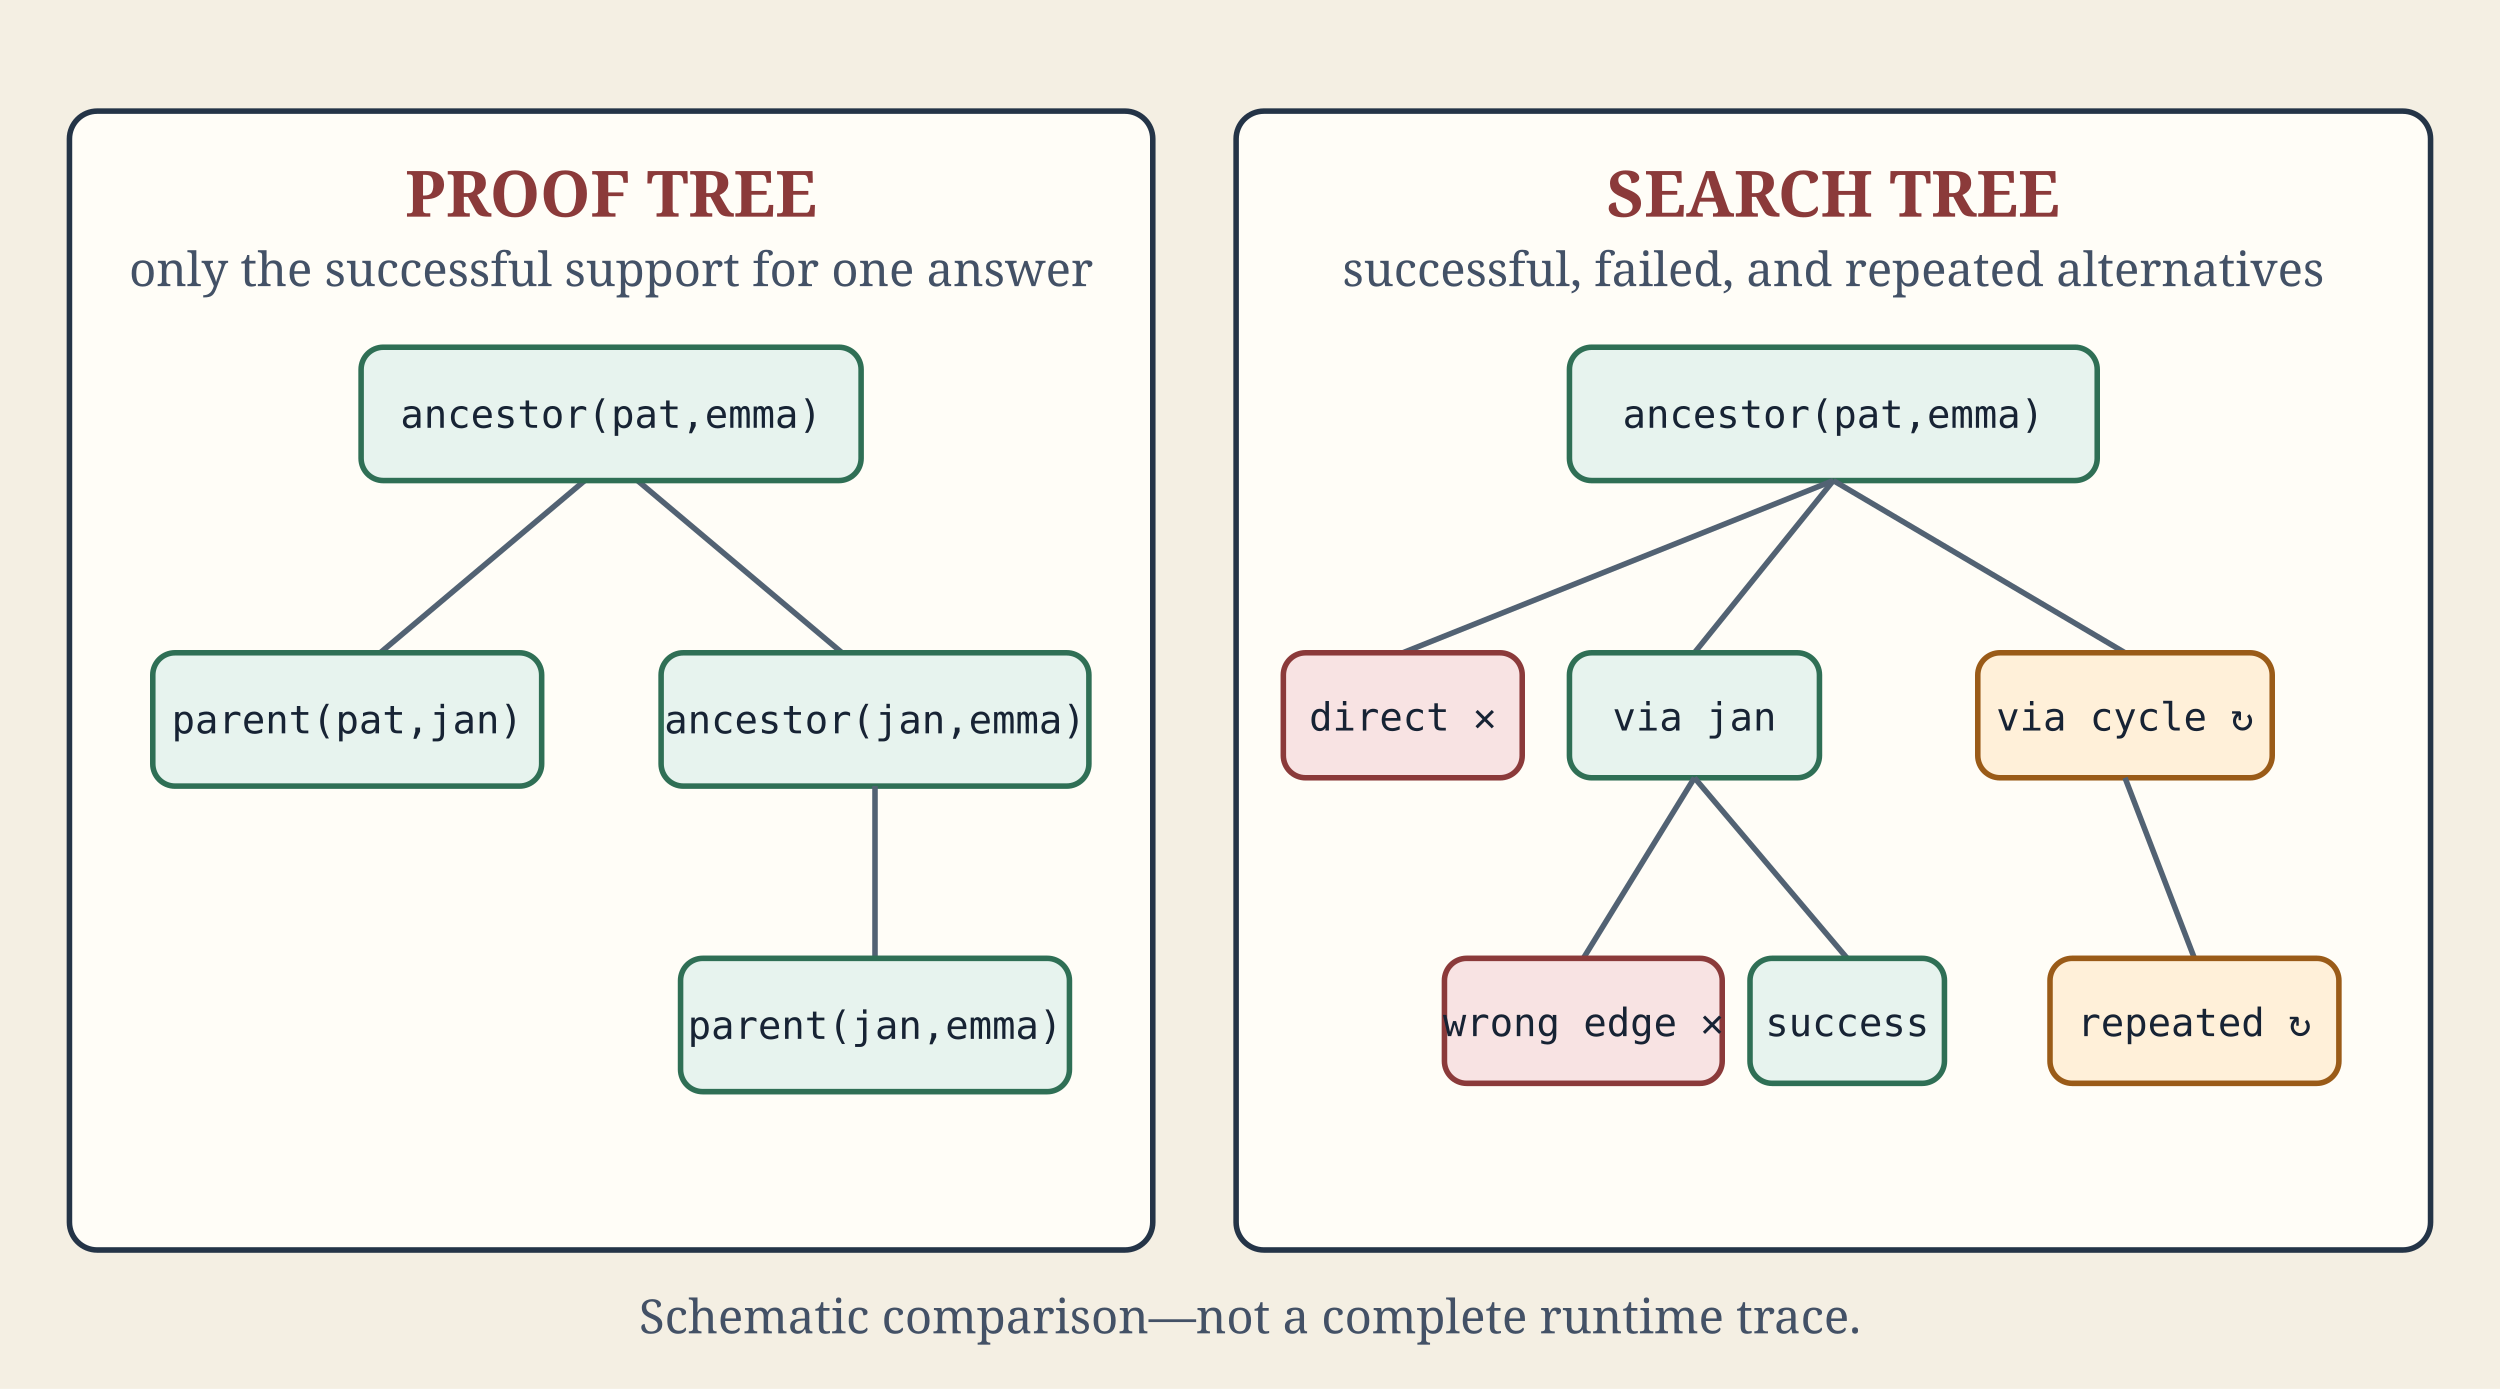
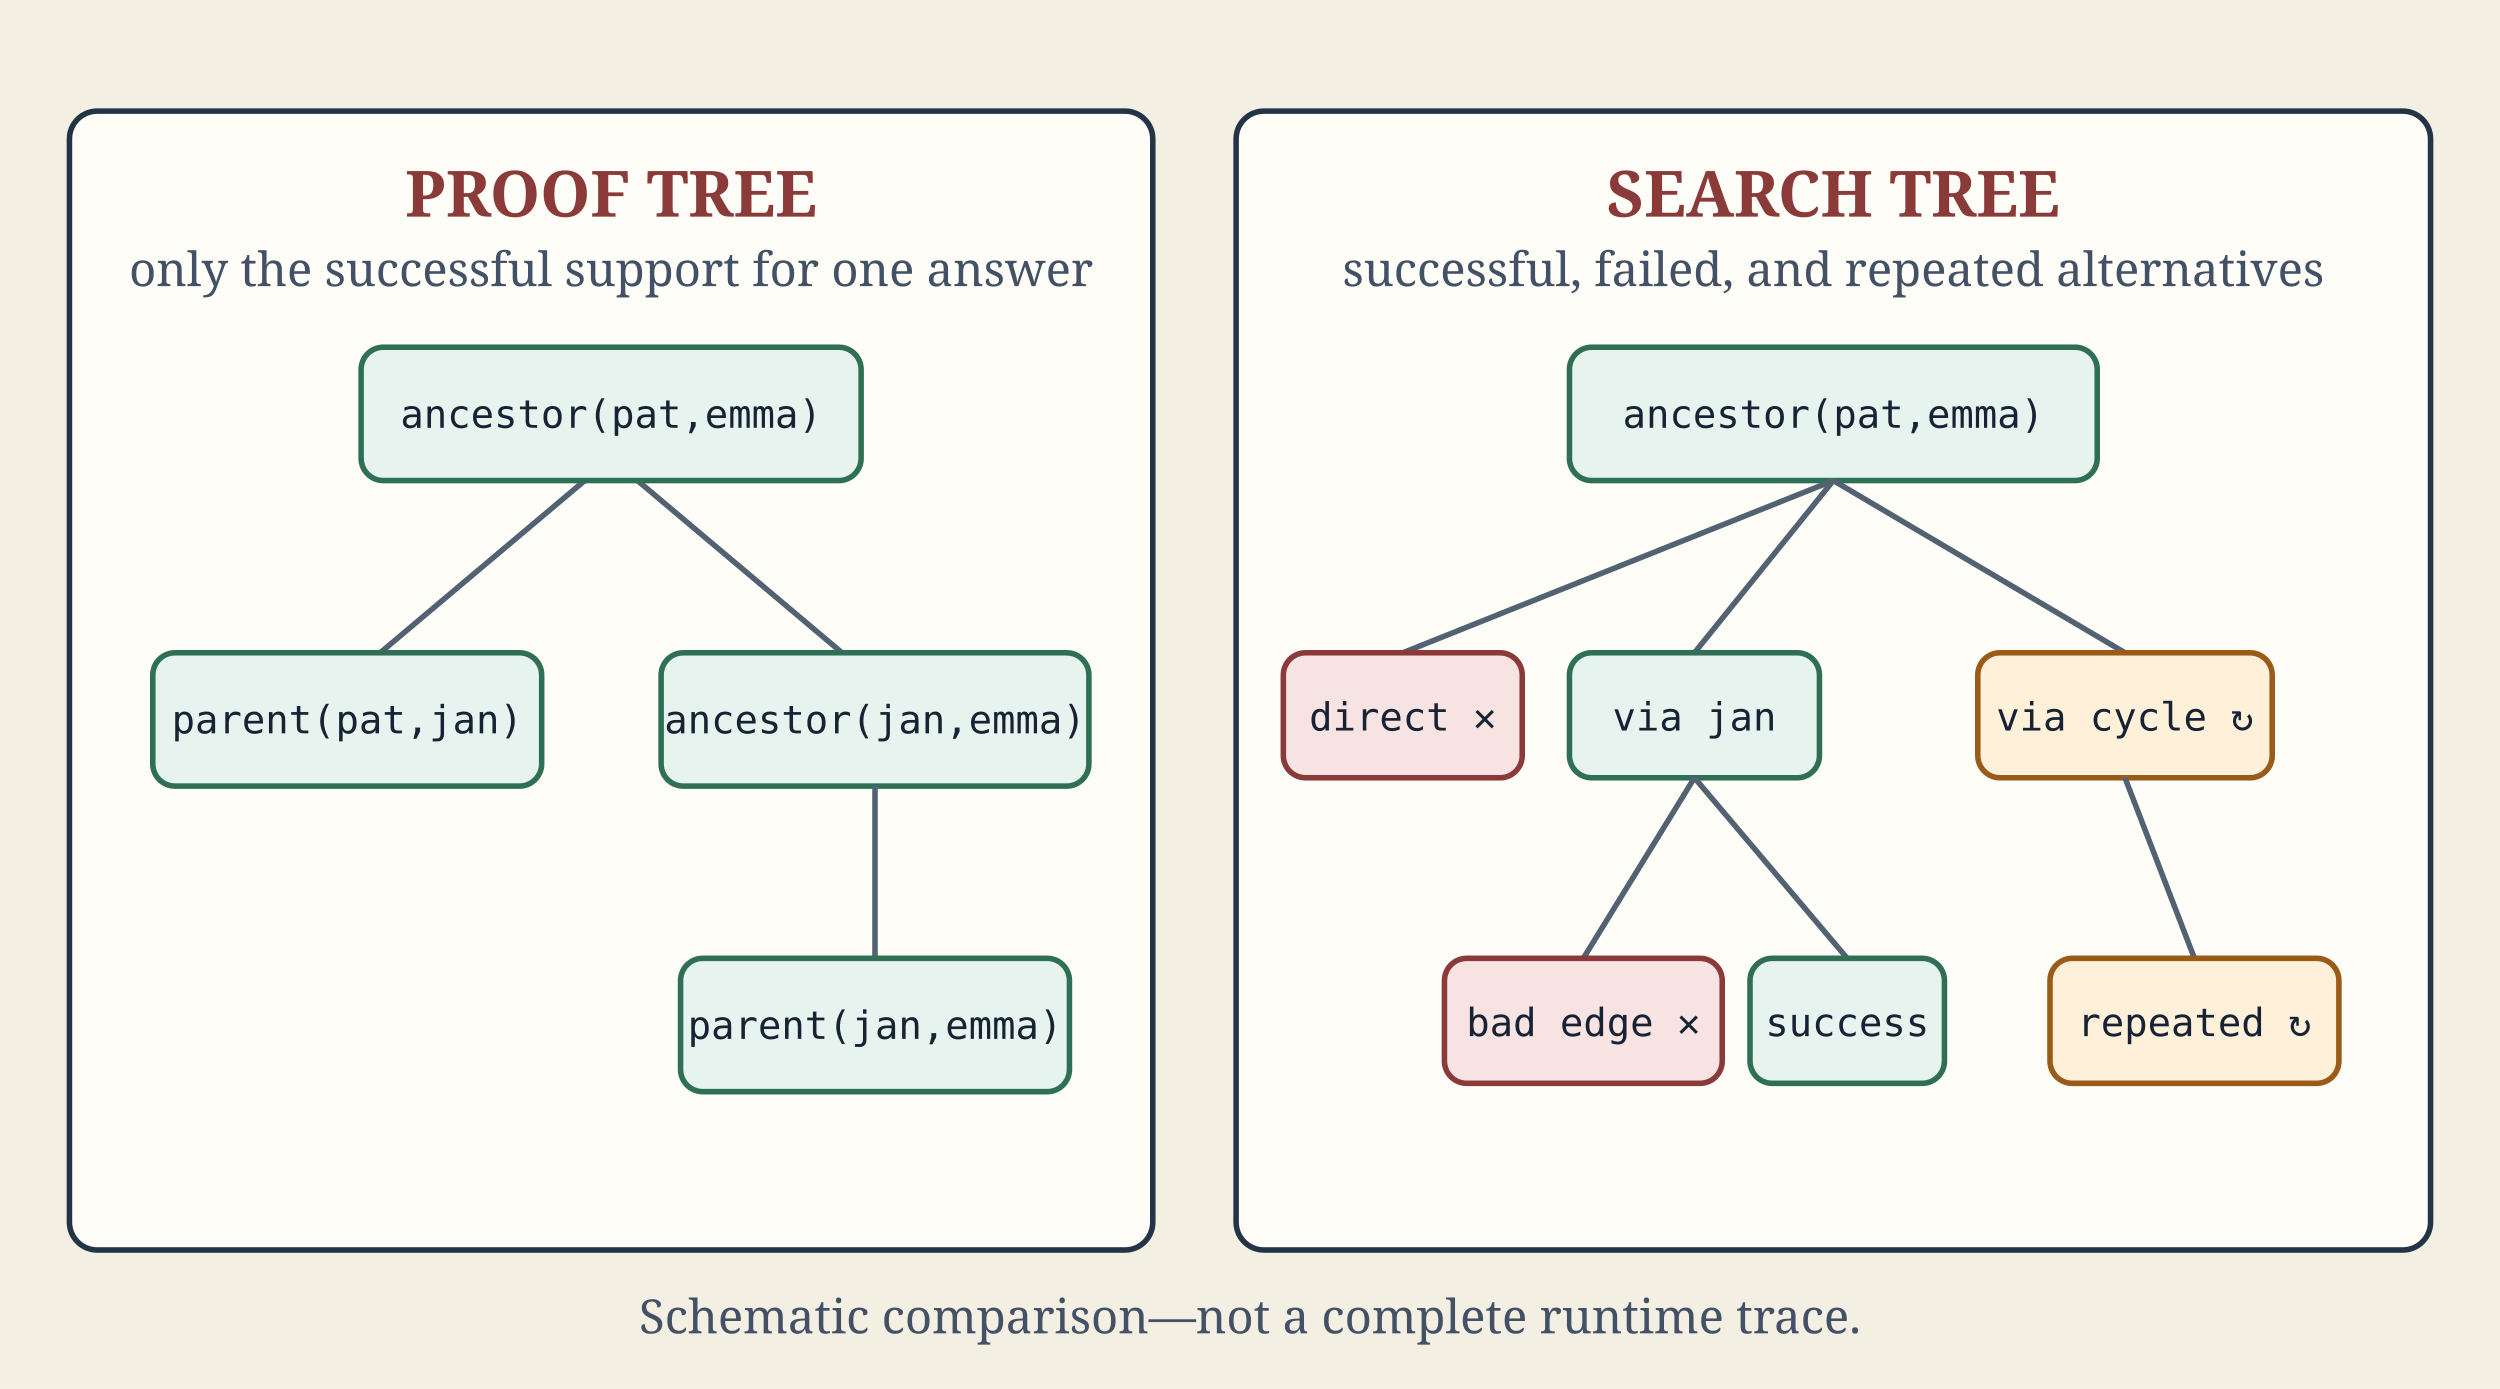
<svg xmlns="http://www.w3.org/2000/svg" width="900" height="500" viewBox="0 0 900 500" role="img" aria-labelledby="title desc">
  <defs>
    <style>
      .paper{fill:#fffdf7;stroke:#243447;stroke-width:2}
      .goal{fill:#e7f3ee;stroke:#2f6f55;stroke-width:2}
      .fail{fill:#f8e3e3;stroke:#8b3a3a;stroke-width:2}
      .repeat{fill:#fff0d9;stroke:#9a5b18;stroke-width:2}
      .title{fill:#8b3a3a;font:bold 23px Georgia,serif}
      .text{fill:#172334;font:14px ui-monospace,SFMono-Regular,Consolas,monospace}
      .prose{fill:#435166;font:17px Georgia,serif}
      .line{stroke:#526273;stroke-width:2}
    </style>
  </defs>
  <rect width="900" height="500" fill="#f4efe3" />
  <rect class="paper" x="25" y="40" width="390" height="410" rx="10" />
  <text class="title" x="220" y="78" text-anchor="middle">PROOF TREE</text>
  <text class="prose" x="220" y="103" text-anchor="middle">only the successful support for one answer</text>
  <line class="line" x1="220" y1="165" x2="125" y2="245" />
  <line class="line" x1="220" y1="165" x2="315" y2="245" />
  <rect class="goal" x="130" y="125" width="180" height="48" rx="8" />
  <text class="text" x="220" y="154" text-anchor="middle">ancestor(pat,emma)</text>
  <rect class="goal" x="55" y="235" width="140" height="48" rx="8" />
  <text class="text" x="125" y="264" text-anchor="middle">parent(pat,jan)</text>
  <rect class="goal" x="238" y="235" width="154" height="48" rx="8" />
  <text class="text" x="315" y="264" text-anchor="middle">ancestor(jan,emma)</text>
  <line class="line" x1="315" y1="283" x2="315" y2="345" />
  <rect class="goal" x="245" y="345" width="140" height="48" rx="8" />
  <text class="text" x="315" y="374" text-anchor="middle">parent(jan,emma)</text>
  <rect class="paper" x="445" y="40" width="430" height="410" rx="10" />
  <text class="title" x="660" y="78" text-anchor="middle">SEARCH TREE</text>
  <text class="prose" x="660" y="103" text-anchor="middle">successful, failed, and repeated alternatives</text>
  <rect class="goal" x="565" y="125" width="190" height="48" rx="8" />
  <text class="text" x="660" y="154" text-anchor="middle">ancestor(pat,emma)</text>
  <line class="line" x1="660" y1="173" x2="505" y2="235" />
  <line class="line" x1="660" y1="173" x2="610" y2="235" />
  <line class="line" x1="660" y1="173" x2="765" y2="235" />
  <rect class="fail" x="462" y="235" width="86" height="45" rx="8" />
  <text class="text" x="505" y="263" text-anchor="middle">direct ✕</text>
  <rect class="goal" x="565" y="235" width="90" height="45" rx="8" />
  <text class="text" x="610" y="263" text-anchor="middle">via jan</text>
  <rect class="repeat" x="712" y="235" width="106" height="45" rx="8" />
  <text class="text" x="765" y="263" text-anchor="middle">via cycle ↻</text>
  <line class="line" x1="610" y1="280" x2="570" y2="345" />
  <line class="line" x1="610" y1="280" x2="665" y2="345" />
  <line class="line" x1="765" y1="280" x2="790" y2="345" />
  <rect class="fail" x="520" y="345" width="100" height="45" rx="8" />
-   <text class="text" x="570" y="373" text-anchor="middle">wrong edge ✕</text>
+   <text class="text" x="570" y="373" text-anchor="middle">bad edge ✕</text>
  <rect class="goal" x="630" y="345" width="70" height="45" rx="8" />
  <text class="text" x="665" y="373" text-anchor="middle">success</text>
  <rect class="repeat" x="738" y="345" width="104" height="45" rx="8" />
  <text class="text" x="790" y="373" text-anchor="middle">repeated ↻</text>
  <text class="prose" x="450" y="480" text-anchor="middle">Schematic comparison—not a complete runtime trace.</text>
</svg>
